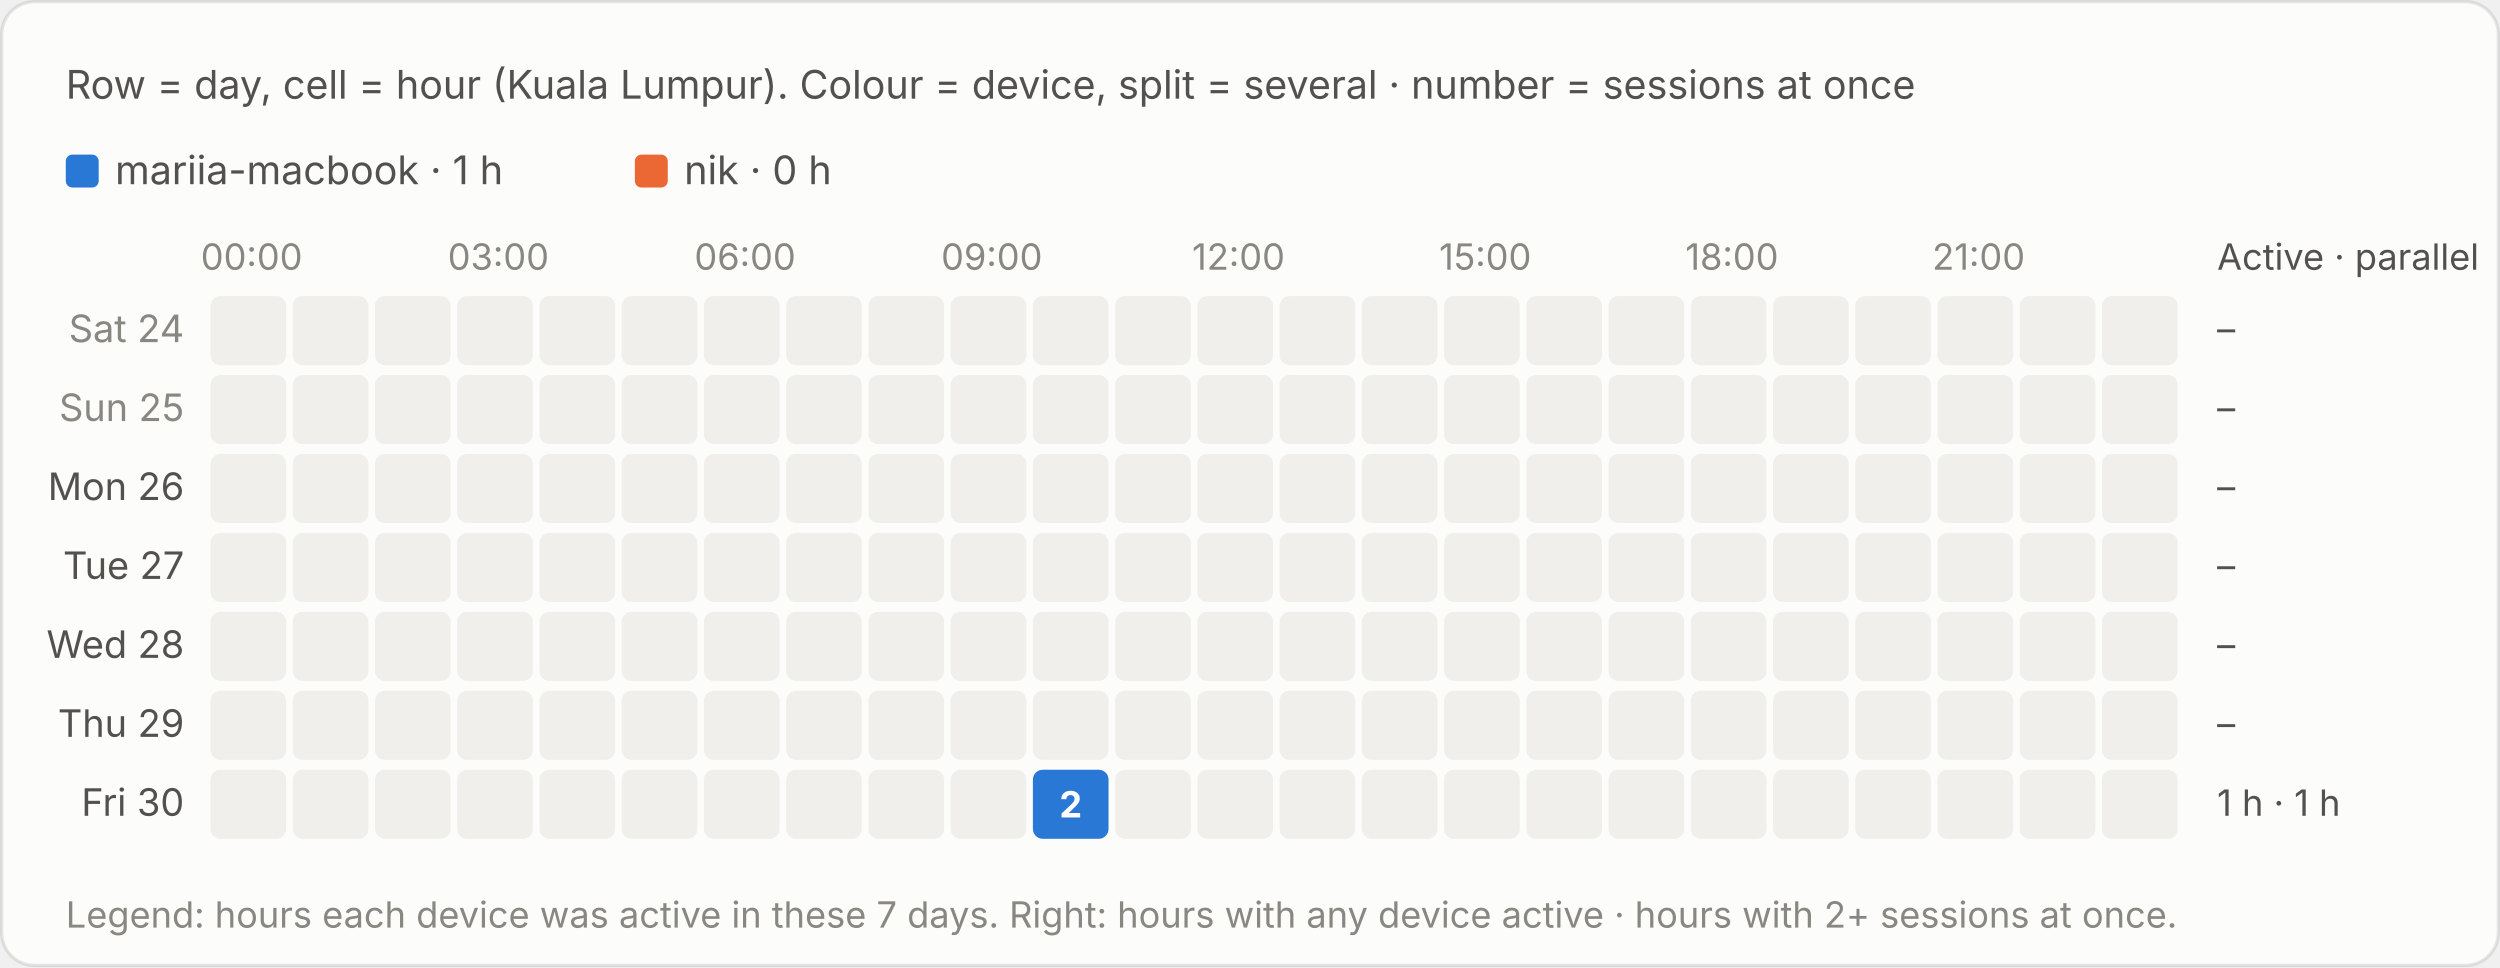
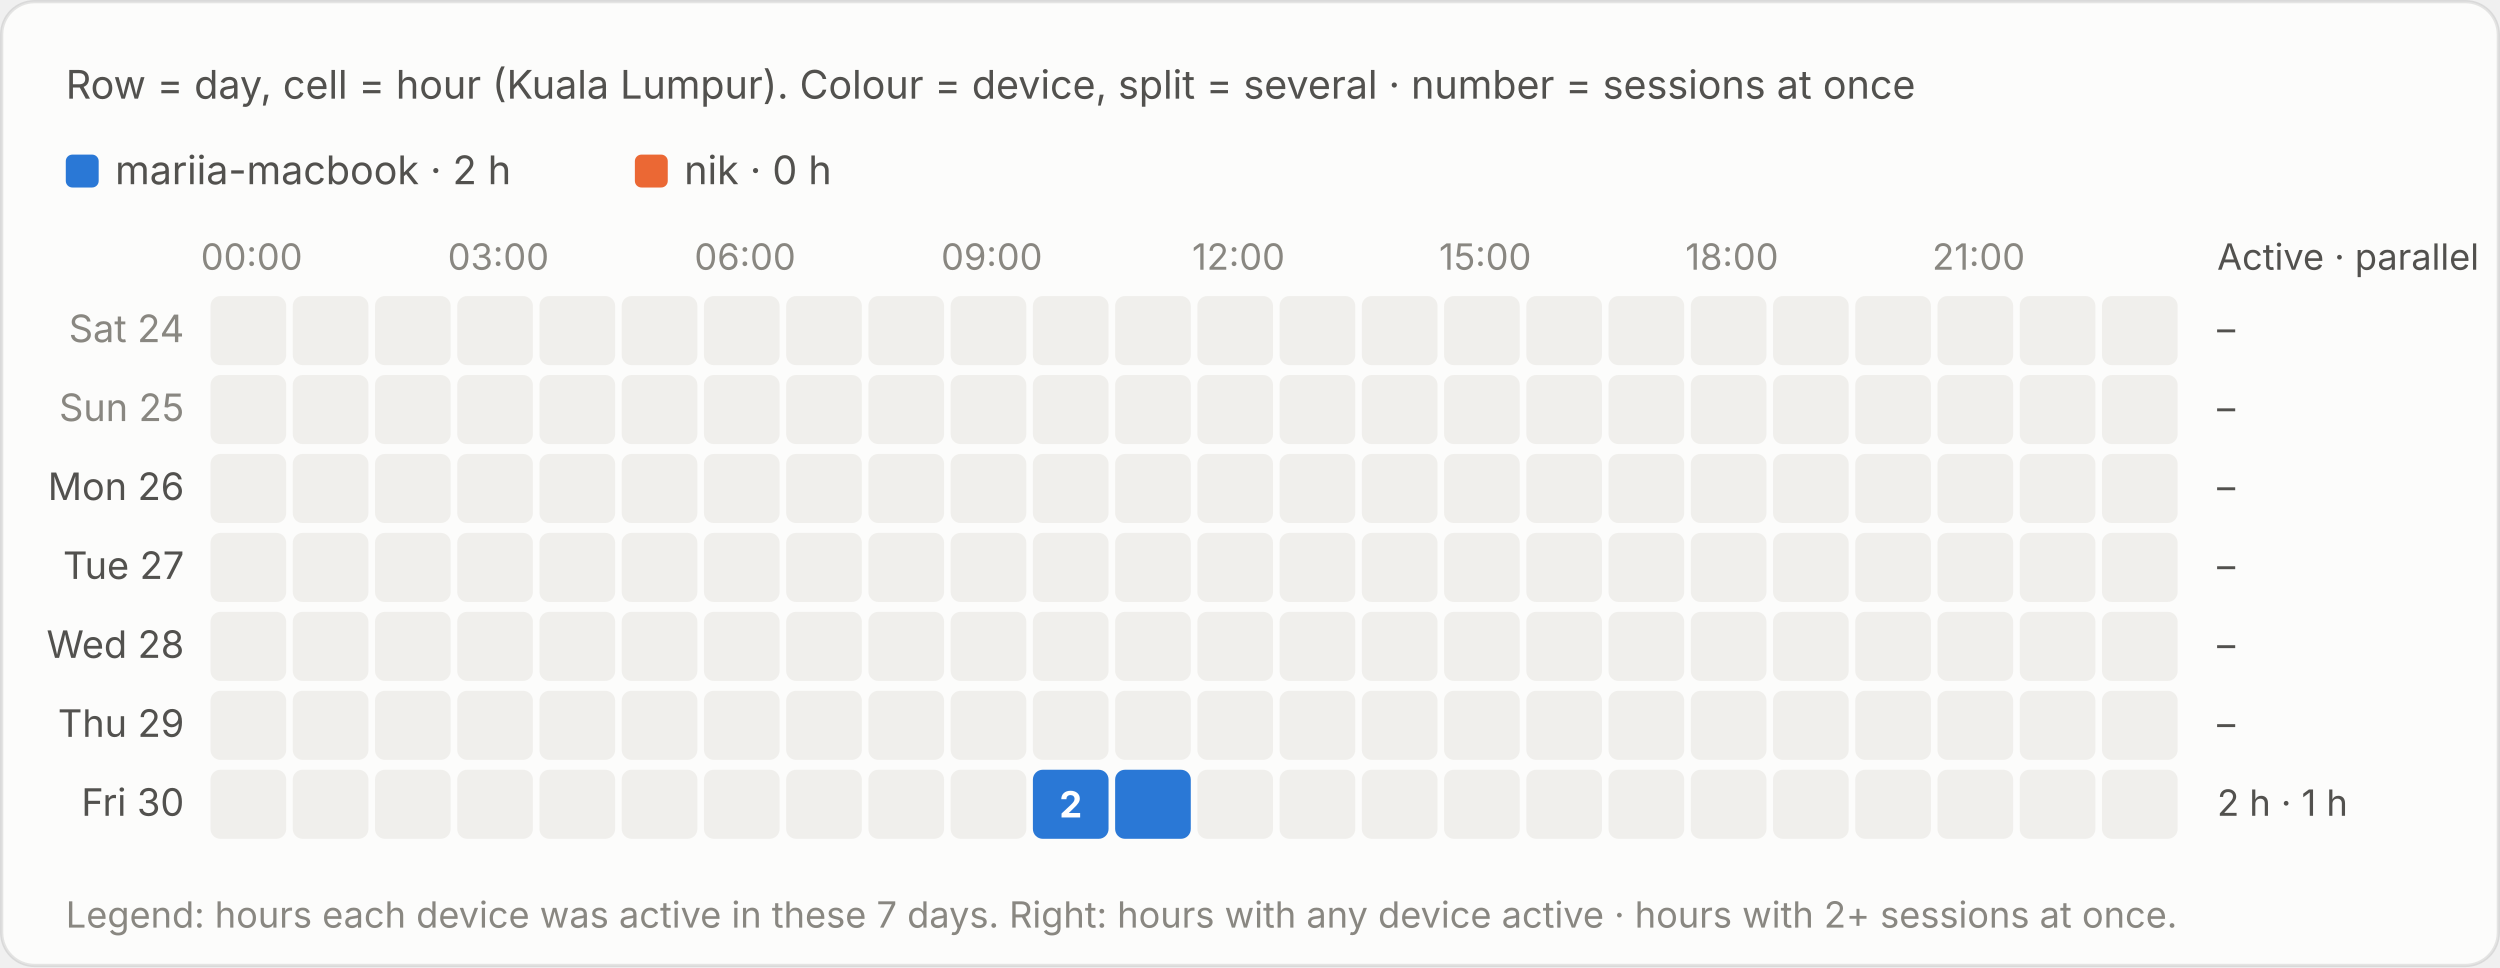
<svg xmlns="http://www.w3.org/2000/svg" viewBox="0 0 760 294" width="760" height="294" role="img" aria-label="Row = day, cell = hour (Kuala Lumpur). Colour = device, split = several · number = sessions at once">
  <style>text{font-family:system-ui,-apple-system,"Segoe UI",sans-serif;font-variant-numeric:tabular-nums}.bg{fill:#fcfcfb;stroke:rgba(11,11,11,.10)}.tp{fill:#0b0b0b}.ts{fill:#52514e}.tm{fill:#898781}.grid{stroke:#e1e0d9;stroke-width:1}.base{stroke:#c3c2b7;stroke-width:1}.so{fill:#b5b3ad}.lo{stroke:#b5b3ad}.qe{fill:#f0efec}.ring{stroke:#fcfcfb}.area{fill-opacity:.1}.s0{fill:#2a78d6}.l0{stroke:#2a78d6}.s1{fill:#eb6834}.l1{stroke:#eb6834}.s2{fill:#1baf7a}.l2{stroke:#1baf7a}.s3{fill:#eda100}.l3{stroke:#eda100}.s4{fill:#e87ba4}.l4{stroke:#e87ba4}.s5{fill:#008300}.l5{stroke:#008300}.s6{fill:#4a3aa7}.l6{stroke:#4a3aa7}.s7{fill:#e34948}.l7{stroke:#e34948}.q0{fill:#cde2fb}.q1{fill:#9ec5f4}.q2{fill:#6da7ec}.q3{fill:#3987e5}.q4{fill:#256abf}.q5{fill:#184f95}.q6{fill:#0d366b}.r0{fill:#f8d4d4}.r1{fill:#ec8f8f}.r2{fill:#c42f2f}.a0{fill:#fbe3e3}.a1{fill:#f5b8b8}.a2{fill:#ec8f8f}.a3{fill:#d65252}.a4{fill:#a82525}.tq0{fill:#0b0b0b}.tq1{fill:#0b0b0b}.tq2{fill:#0b0b0b}.tq3{fill:#ffffff}.tq4{fill:#ffffff}.tq5{fill:#ffffff}.tq6{fill:#ffffff}.tr0{fill:#0b0b0b}.tr1{fill:#0b0b0b}.tr2{fill:#ffffff}.ta0{fill:#0b0b0b}.ta1{fill:#0b0b0b}.ta2{fill:#0b0b0b}.ta3{fill:#ffffff}.ta4{fill:#ffffff}.tw{fill:#ffffff}@media (prefers-color-scheme:dark){.bg{fill:#1a1a19;stroke:rgba(255,255,255,.10)}.tp{fill:#fff}.ts{fill:#c3c2b7}.tm{fill:#898781}.grid{stroke:#2c2c2a}.base{stroke:#383835}.so{fill:#5c5b57}.lo{stroke:#5c5b57}.qe{fill:#262624}.ring{stroke:#1a1a19}.s0{fill:#3987e5}.l0{stroke:#3987e5}.s1{fill:#d95926}.l1{stroke:#d95926}.s2{fill:#199e70}.l2{stroke:#199e70}.s3{fill:#c98500}.l3{stroke:#c98500}.s4{fill:#d55181}.l4{stroke:#d55181}.s5{fill:#008300}.l5{stroke:#008300}.s6{fill:#9085e9}.l6{stroke:#9085e9}.s7{fill:#e66767}.l7{stroke:#e66767}.q0{fill:#16263a}.q1{fill:#123a66}.q2{fill:#184f95}.q3{fill:#256abf}.q4{fill:#3987e5}.q5{fill:#6da7ec}.q6{fill:#b7d3f6}.r0{fill:#4a2023}.r1{fill:#8c2c2f}.r2{fill:#e25555}.a0{fill:#3a1a1c}.a1{fill:#5e2427}.a2{fill:#8c2c2f}.a3{fill:#c43c3f}.a4{fill:#f07070}.tq0{fill:#ffffff}.tq1{fill:#ffffff}.tq2{fill:#ffffff}.tq3{fill:#ffffff}.tq4{fill:#ffffff}.tq5{fill:#0b0b0b}.tq6{fill:#0b0b0b}.tr0{fill:#ffffff}.tr1{fill:#ffffff}.tr2{fill:#ffffff}.ta0{fill:#ffffff}.ta1{fill:#ffffff}.ta2{fill:#ffffff}.ta3{fill:#ffffff}.ta4{fill:#0b0b0b}.tw{fill:#ffffff}}</style>
  <rect class="bg" x=".5" y=".5" width="759" height="293" rx="10" />
  <text class="ts" x="20" y="30" font-size="12">Row = day, cell = hour (Kuala Lumpur). Colour = device, split = several · number = sessions at once</text>
  <g transform="translate(0,-20)">
    <rect class="s0" x="20.0" y="67" width="10" height="10" rx="2" />
-     <text class="ts" x="35.0" y="76" font-size="12">mariia-macbook · 1 h</text>
+     <text class="ts" x="35.0" y="76" font-size="12">mariia-macbook · 2 h</text>
    <rect class="s1" x="193.0" y="67" width="10" height="10" rx="2" />
    <text class="ts" x="208.0" y="76" font-size="12">nik · 0 h</text>
    <text class="tm" x="76.5" y="102" font-size="11" text-anchor="middle">00:00</text>
    <text class="tm" x="151.5" y="102" font-size="11" text-anchor="middle">03:00</text>
    <text class="tm" x="226.5" y="102" font-size="11" text-anchor="middle">06:00</text>
    <text class="tm" x="301.5" y="102" font-size="11" text-anchor="middle">09:00</text>
    <text class="tm" x="376.5" y="102" font-size="11" text-anchor="middle">12:00</text>
    <text class="tm" x="451.5" y="102" font-size="11" text-anchor="middle">15:00</text>
    <text class="tm" x="526.5" y="102" font-size="11" text-anchor="middle">18:00</text>
    <text class="tm" x="601.5" y="102" font-size="11" text-anchor="middle">21:00</text>
    <text class="ts" x="674" y="102" font-size="11">Active · parallel</text>
    <text class="tm" x="56" y="124.0" font-size="11.5" text-anchor="end">Sat 24</text>
    <rect class="qe" x="64.0" y="110" width="23" height="21" rx="3" />
    <rect class="qe" x="89.0" y="110" width="23" height="21" rx="3" />
    <rect class="qe" x="114.0" y="110" width="23" height="21" rx="3" />
    <rect class="qe" x="139.0" y="110" width="23" height="21" rx="3" />
    <rect class="qe" x="164.0" y="110" width="23" height="21" rx="3" />
    <rect class="qe" x="189.0" y="110" width="23" height="21" rx="3" />
    <rect class="qe" x="214.0" y="110" width="23" height="21" rx="3" />
    <rect class="qe" x="239.0" y="110" width="23" height="21" rx="3" />
    <rect class="qe" x="264.0" y="110" width="23" height="21" rx="3" />
    <rect class="qe" x="289.0" y="110" width="23" height="21" rx="3" />
    <rect class="qe" x="314.0" y="110" width="23" height="21" rx="3" />
    <rect class="qe" x="339.0" y="110" width="23" height="21" rx="3" />
    <rect class="qe" x="364.0" y="110" width="23" height="21" rx="3" />
    <rect class="qe" x="389.0" y="110" width="23" height="21" rx="3" />
    <rect class="qe" x="414.0" y="110" width="23" height="21" rx="3" />
    <rect class="qe" x="439.0" y="110" width="23" height="21" rx="3" />
    <rect class="qe" x="464.0" y="110" width="23" height="21" rx="3" />
    <rect class="qe" x="489.0" y="110" width="23" height="21" rx="3" />
    <rect class="qe" x="514.0" y="110" width="23" height="21" rx="3" />
    <rect class="qe" x="539.0" y="110" width="23" height="21" rx="3" />
    <rect class="qe" x="564.0" y="110" width="23" height="21" rx="3" />
    <rect class="qe" x="589.0" y="110" width="23" height="21" rx="3" />
    <rect class="qe" x="614.0" y="110" width="23" height="21" rx="3" />
    <rect class="qe" x="639.0" y="110" width="23" height="21" rx="3" />
    <text class="ts" x="674" y="124.0" font-size="11">–</text>
    <text class="tm" x="56" y="148.0" font-size="11.5" text-anchor="end">Sun 25</text>
    <rect class="qe" x="64.0" y="134" width="23" height="21" rx="3" />
    <rect class="qe" x="89.0" y="134" width="23" height="21" rx="3" />
    <rect class="qe" x="114.0" y="134" width="23" height="21" rx="3" />
    <rect class="qe" x="139.0" y="134" width="23" height="21" rx="3" />
    <rect class="qe" x="164.0" y="134" width="23" height="21" rx="3" />
    <rect class="qe" x="189.0" y="134" width="23" height="21" rx="3" />
    <rect class="qe" x="214.0" y="134" width="23" height="21" rx="3" />
    <rect class="qe" x="239.0" y="134" width="23" height="21" rx="3" />
    <rect class="qe" x="264.0" y="134" width="23" height="21" rx="3" />
    <rect class="qe" x="289.0" y="134" width="23" height="21" rx="3" />
    <rect class="qe" x="314.0" y="134" width="23" height="21" rx="3" />
    <rect class="qe" x="339.0" y="134" width="23" height="21" rx="3" />
    <rect class="qe" x="364.0" y="134" width="23" height="21" rx="3" />
    <rect class="qe" x="389.0" y="134" width="23" height="21" rx="3" />
    <rect class="qe" x="414.0" y="134" width="23" height="21" rx="3" />
    <rect class="qe" x="439.0" y="134" width="23" height="21" rx="3" />
    <rect class="qe" x="464.0" y="134" width="23" height="21" rx="3" />
    <rect class="qe" x="489.0" y="134" width="23" height="21" rx="3" />
    <rect class="qe" x="514.0" y="134" width="23" height="21" rx="3" />
    <rect class="qe" x="539.0" y="134" width="23" height="21" rx="3" />
    <rect class="qe" x="564.0" y="134" width="23" height="21" rx="3" />
    <rect class="qe" x="589.0" y="134" width="23" height="21" rx="3" />
    <rect class="qe" x="614.0" y="134" width="23" height="21" rx="3" />
    <rect class="qe" x="639.0" y="134" width="23" height="21" rx="3" />
    <text class="ts" x="674" y="148.0" font-size="11">–</text>
    <text class="ts" x="56" y="172.0" font-size="11.5" text-anchor="end">Mon 26</text>
    <rect class="qe" x="64.0" y="158" width="23" height="21" rx="3" />
    <rect class="qe" x="89.0" y="158" width="23" height="21" rx="3" />
    <rect class="qe" x="114.0" y="158" width="23" height="21" rx="3" />
    <rect class="qe" x="139.0" y="158" width="23" height="21" rx="3" />
    <rect class="qe" x="164.0" y="158" width="23" height="21" rx="3" />
    <rect class="qe" x="189.0" y="158" width="23" height="21" rx="3" />
    <rect class="qe" x="214.0" y="158" width="23" height="21" rx="3" />
    <rect class="qe" x="239.0" y="158" width="23" height="21" rx="3" />
    <rect class="qe" x="264.0" y="158" width="23" height="21" rx="3" />
    <rect class="qe" x="289.0" y="158" width="23" height="21" rx="3" />
    <rect class="qe" x="314.0" y="158" width="23" height="21" rx="3" />
    <rect class="qe" x="339.0" y="158" width="23" height="21" rx="3" />
    <rect class="qe" x="364.0" y="158" width="23" height="21" rx="3" />
    <rect class="qe" x="389.0" y="158" width="23" height="21" rx="3" />
    <rect class="qe" x="414.0" y="158" width="23" height="21" rx="3" />
    <rect class="qe" x="439.0" y="158" width="23" height="21" rx="3" />
    <rect class="qe" x="464.0" y="158" width="23" height="21" rx="3" />
    <rect class="qe" x="489.0" y="158" width="23" height="21" rx="3" />
    <rect class="qe" x="514.0" y="158" width="23" height="21" rx="3" />
    <rect class="qe" x="539.0" y="158" width="23" height="21" rx="3" />
    <rect class="qe" x="564.0" y="158" width="23" height="21" rx="3" />
    <rect class="qe" x="589.0" y="158" width="23" height="21" rx="3" />
    <rect class="qe" x="614.0" y="158" width="23" height="21" rx="3" />
    <rect class="qe" x="639.0" y="158" width="23" height="21" rx="3" />
    <text class="ts" x="674" y="172.0" font-size="11">–</text>
    <text class="ts" x="56" y="196.0" font-size="11.5" text-anchor="end">Tue 27</text>
    <rect class="qe" x="64.0" y="182" width="23" height="21" rx="3" />
    <rect class="qe" x="89.0" y="182" width="23" height="21" rx="3" />
    <rect class="qe" x="114.0" y="182" width="23" height="21" rx="3" />
    <rect class="qe" x="139.0" y="182" width="23" height="21" rx="3" />
    <rect class="qe" x="164.0" y="182" width="23" height="21" rx="3" />
    <rect class="qe" x="189.0" y="182" width="23" height="21" rx="3" />
    <rect class="qe" x="214.0" y="182" width="23" height="21" rx="3" />
    <rect class="qe" x="239.0" y="182" width="23" height="21" rx="3" />
    <rect class="qe" x="264.0" y="182" width="23" height="21" rx="3" />
    <rect class="qe" x="289.0" y="182" width="23" height="21" rx="3" />
    <rect class="qe" x="314.0" y="182" width="23" height="21" rx="3" />
    <rect class="qe" x="339.0" y="182" width="23" height="21" rx="3" />
    <rect class="qe" x="364.0" y="182" width="23" height="21" rx="3" />
    <rect class="qe" x="389.0" y="182" width="23" height="21" rx="3" />
    <rect class="qe" x="414.0" y="182" width="23" height="21" rx="3" />
    <rect class="qe" x="439.0" y="182" width="23" height="21" rx="3" />
    <rect class="qe" x="464.0" y="182" width="23" height="21" rx="3" />
    <rect class="qe" x="489.0" y="182" width="23" height="21" rx="3" />
    <rect class="qe" x="514.0" y="182" width="23" height="21" rx="3" />
    <rect class="qe" x="539.0" y="182" width="23" height="21" rx="3" />
    <rect class="qe" x="564.0" y="182" width="23" height="21" rx="3" />
    <rect class="qe" x="589.0" y="182" width="23" height="21" rx="3" />
    <rect class="qe" x="614.0" y="182" width="23" height="21" rx="3" />
    <rect class="qe" x="639.0" y="182" width="23" height="21" rx="3" />
    <text class="ts" x="674" y="196.0" font-size="11">–</text>
    <text class="ts" x="56" y="220.0" font-size="11.5" text-anchor="end">Wed 28</text>
    <rect class="qe" x="64.0" y="206" width="23" height="21" rx="3" />
    <rect class="qe" x="89.0" y="206" width="23" height="21" rx="3" />
    <rect class="qe" x="114.0" y="206" width="23" height="21" rx="3" />
    <rect class="qe" x="139.0" y="206" width="23" height="21" rx="3" />
    <rect class="qe" x="164.0" y="206" width="23" height="21" rx="3" />
    <rect class="qe" x="189.0" y="206" width="23" height="21" rx="3" />
    <rect class="qe" x="214.0" y="206" width="23" height="21" rx="3" />
    <rect class="qe" x="239.0" y="206" width="23" height="21" rx="3" />
    <rect class="qe" x="264.0" y="206" width="23" height="21" rx="3" />
    <rect class="qe" x="289.0" y="206" width="23" height="21" rx="3" />
    <rect class="qe" x="314.0" y="206" width="23" height="21" rx="3" />
    <rect class="qe" x="339.0" y="206" width="23" height="21" rx="3" />
    <rect class="qe" x="364.0" y="206" width="23" height="21" rx="3" />
    <rect class="qe" x="389.0" y="206" width="23" height="21" rx="3" />
    <rect class="qe" x="414.0" y="206" width="23" height="21" rx="3" />
    <rect class="qe" x="439.0" y="206" width="23" height="21" rx="3" />
    <rect class="qe" x="464.0" y="206" width="23" height="21" rx="3" />
    <rect class="qe" x="489.0" y="206" width="23" height="21" rx="3" />
    <rect class="qe" x="514.0" y="206" width="23" height="21" rx="3" />
    <rect class="qe" x="539.0" y="206" width="23" height="21" rx="3" />
    <rect class="qe" x="564.0" y="206" width="23" height="21" rx="3" />
    <rect class="qe" x="589.0" y="206" width="23" height="21" rx="3" />
    <rect class="qe" x="614.0" y="206" width="23" height="21" rx="3" />
    <rect class="qe" x="639.0" y="206" width="23" height="21" rx="3" />
    <text class="ts" x="674" y="220.0" font-size="11">–</text>
    <text class="ts" x="56" y="244.0" font-size="11.5" text-anchor="end">Thu 29</text>
    <rect class="qe" x="64.0" y="230" width="23" height="21" rx="3" />
    <rect class="qe" x="89.0" y="230" width="23" height="21" rx="3" />
    <rect class="qe" x="114.0" y="230" width="23" height="21" rx="3" />
    <rect class="qe" x="139.0" y="230" width="23" height="21" rx="3" />
    <rect class="qe" x="164.0" y="230" width="23" height="21" rx="3" />
    <rect class="qe" x="189.0" y="230" width="23" height="21" rx="3" />
    <rect class="qe" x="214.0" y="230" width="23" height="21" rx="3" />
    <rect class="qe" x="239.0" y="230" width="23" height="21" rx="3" />
    <rect class="qe" x="264.0" y="230" width="23" height="21" rx="3" />
    <rect class="qe" x="289.0" y="230" width="23" height="21" rx="3" />
    <rect class="qe" x="314.0" y="230" width="23" height="21" rx="3" />
    <rect class="qe" x="339.0" y="230" width="23" height="21" rx="3" />
    <rect class="qe" x="364.0" y="230" width="23" height="21" rx="3" />
    <rect class="qe" x="389.0" y="230" width="23" height="21" rx="3" />
    <rect class="qe" x="414.0" y="230" width="23" height="21" rx="3" />
    <rect class="qe" x="439.0" y="230" width="23" height="21" rx="3" />
    <rect class="qe" x="464.0" y="230" width="23" height="21" rx="3" />
    <rect class="qe" x="489.0" y="230" width="23" height="21" rx="3" />
    <rect class="qe" x="514.0" y="230" width="23" height="21" rx="3" />
    <rect class="qe" x="539.0" y="230" width="23" height="21" rx="3" />
    <rect class="qe" x="564.0" y="230" width="23" height="21" rx="3" />
    <rect class="qe" x="589.0" y="230" width="23" height="21" rx="3" />
    <rect class="qe" x="614.0" y="230" width="23" height="21" rx="3" />
    <rect class="qe" x="639.0" y="230" width="23" height="21" rx="3" />
    <text class="ts" x="674" y="244.0" font-size="11">–</text>
    <text class="ts" x="56" y="268.0" font-size="11.5" text-anchor="end">Fri 30</text>
    <rect class="qe" x="64.0" y="254" width="23" height="21" rx="3" />
    <rect class="qe" x="89.0" y="254" width="23" height="21" rx="3" />
    <rect class="qe" x="114.0" y="254" width="23" height="21" rx="3" />
    <rect class="qe" x="139.0" y="254" width="23" height="21" rx="3" />
    <rect class="qe" x="164.0" y="254" width="23" height="21" rx="3" />
    <rect class="qe" x="189.0" y="254" width="23" height="21" rx="3" />
    <rect class="qe" x="214.0" y="254" width="23" height="21" rx="3" />
    <rect class="qe" x="239.0" y="254" width="23" height="21" rx="3" />
    <rect class="qe" x="264.0" y="254" width="23" height="21" rx="3" />
    <rect class="qe" x="289.0" y="254" width="23" height="21" rx="3" />
    <rect class="s0" x="314.0" y="254" width="23.0" height="21" rx="3" />
    <rect x="314.0" y="254" width="23" height="21" fill="transparent" />
    <text class="tw" x="325.5" y="268.5" font-size="11" font-weight="700" text-anchor="middle">2</text>
-     <rect class="qe" x="339.0" y="254" width="23" height="21" rx="3" />
+     <rect class="s0" x="339.0" y="254" width="23.0" height="21" rx="3" />
+     <rect x="339.0" y="254" width="23" height="21" fill="transparent" />
    <rect class="qe" x="364.0" y="254" width="23" height="21" rx="3" />
    <rect class="qe" x="389.0" y="254" width="23" height="21" rx="3" />
    <rect class="qe" x="414.0" y="254" width="23" height="21" rx="3" />
    <rect class="qe" x="439.0" y="254" width="23" height="21" rx="3" />
    <rect class="qe" x="464.0" y="254" width="23" height="21" rx="3" />
    <rect class="qe" x="489.0" y="254" width="23" height="21" rx="3" />
    <rect class="qe" x="514.0" y="254" width="23" height="21" rx="3" />
    <rect class="qe" x="539.0" y="254" width="23" height="21" rx="3" />
    <rect class="qe" x="564.0" y="254" width="23" height="21" rx="3" />
    <rect class="qe" x="589.0" y="254" width="23" height="21" rx="3" />
    <rect class="qe" x="614.0" y="254" width="23" height="21" rx="3" />
    <rect class="qe" x="639.0" y="254" width="23" height="21" rx="3" />
-     <text class="ts" x="674" y="268.0" font-size="11">1 h · 1 h</text>
+     <text class="ts" x="674" y="268.0" font-size="11">2 h · 1 h</text>
    <text class="tm" x="20" y="302" font-size="11">Legend: hours each device was active in these 7 days. Right: hours with any device active · hours with 2+ sessions at once.</text>
  </g>
</svg>
